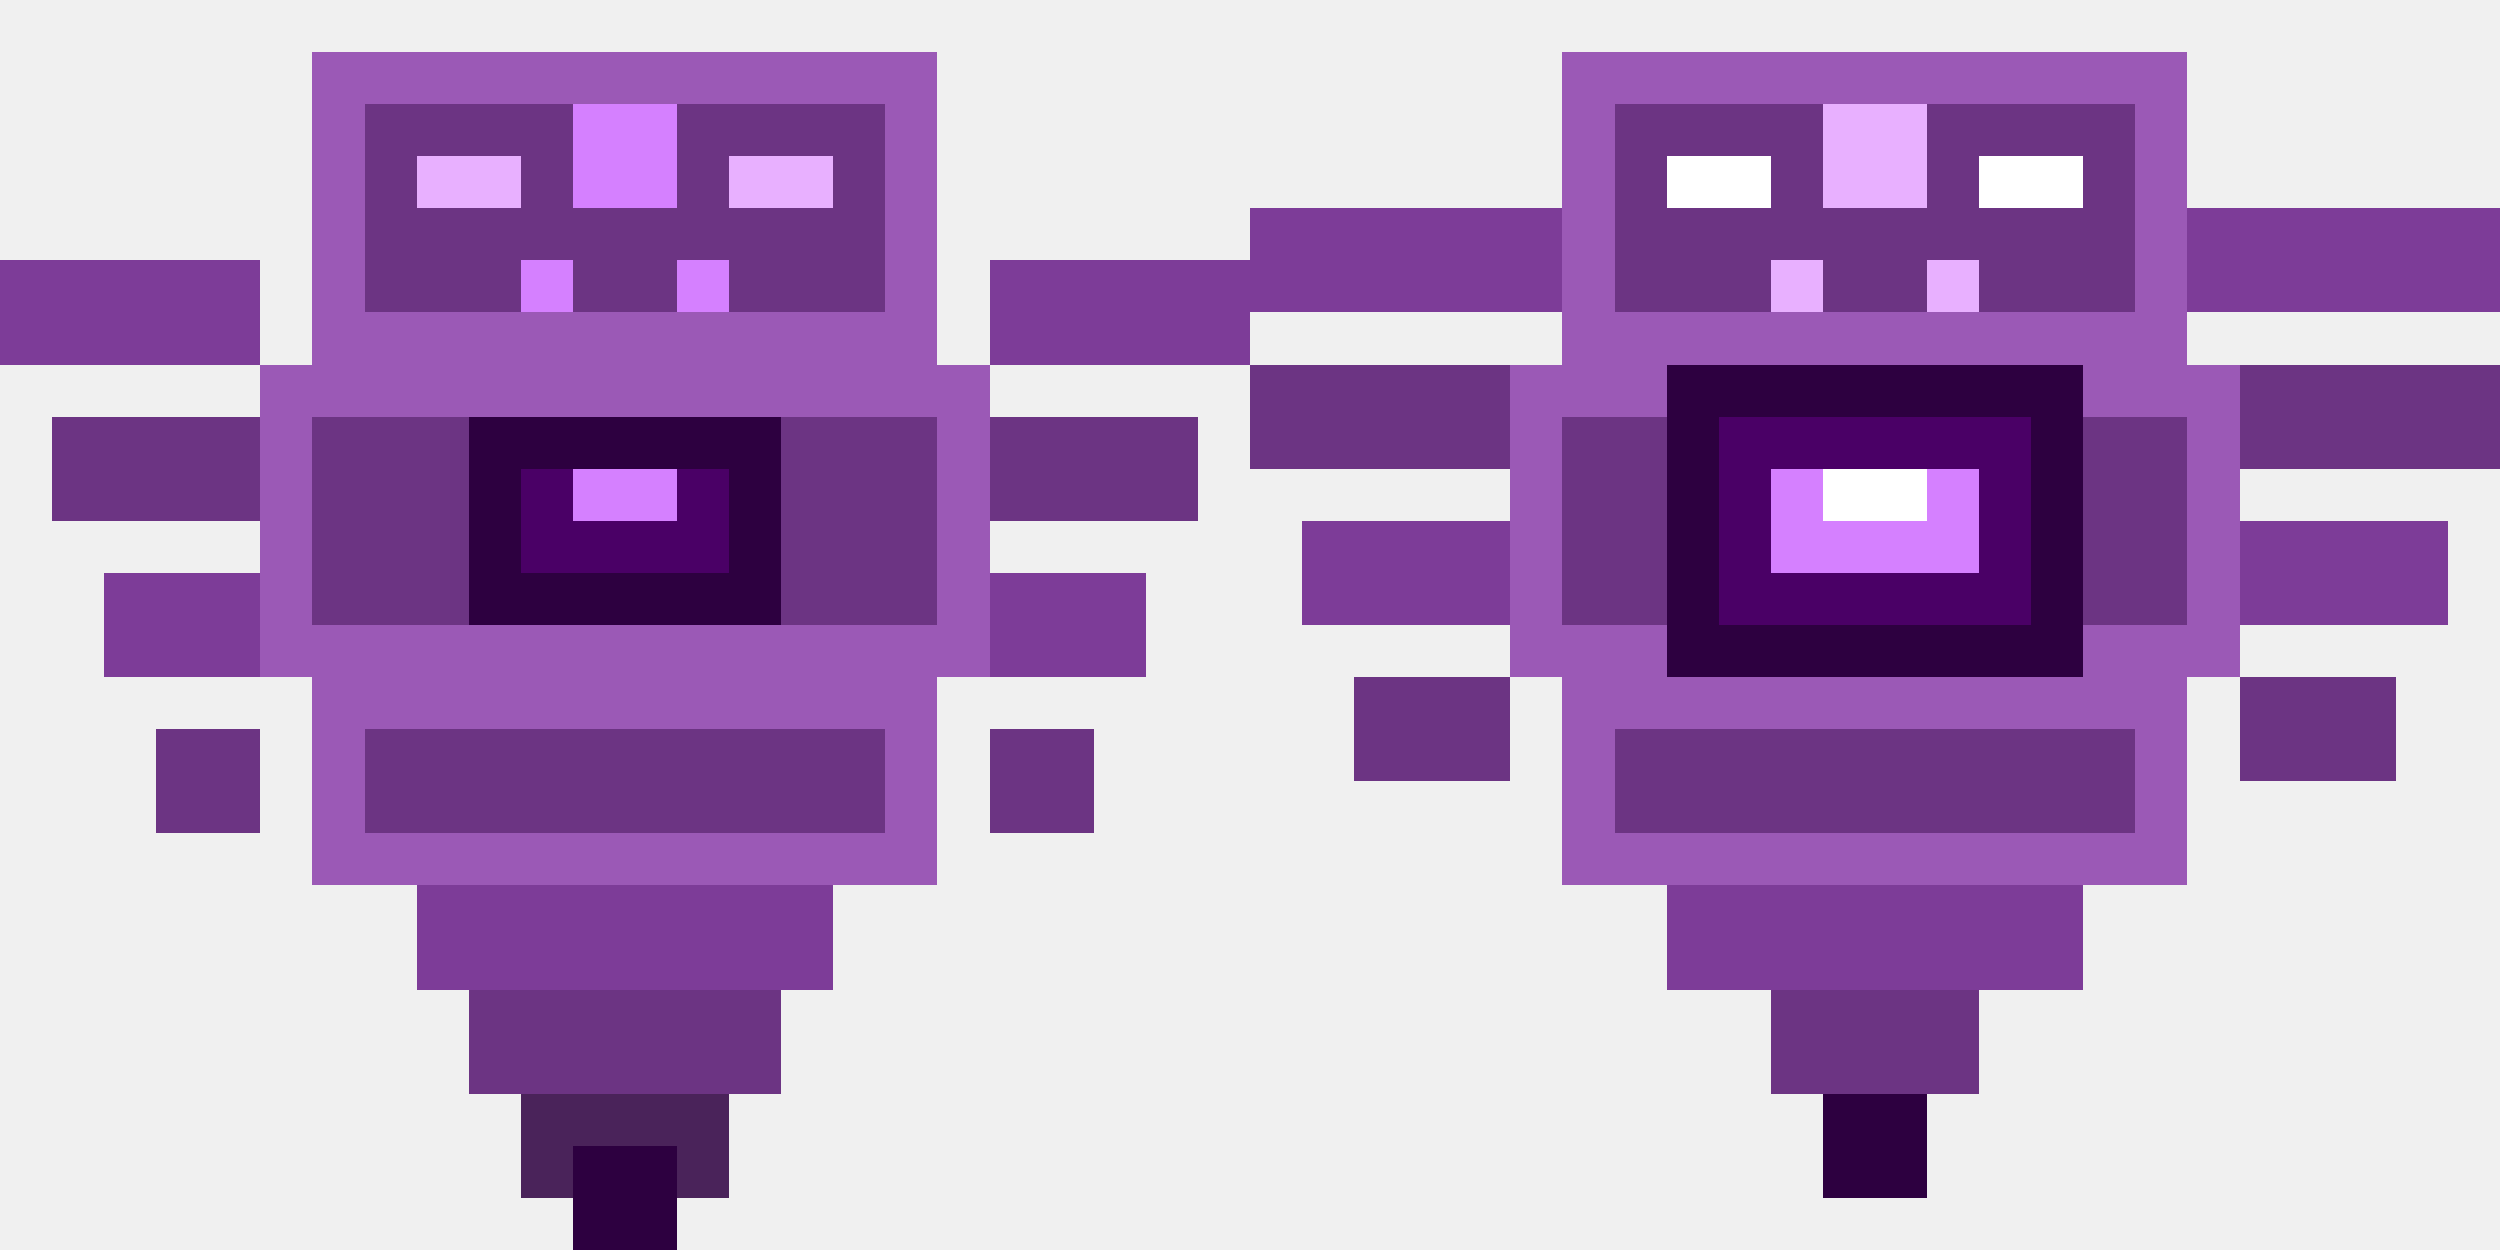
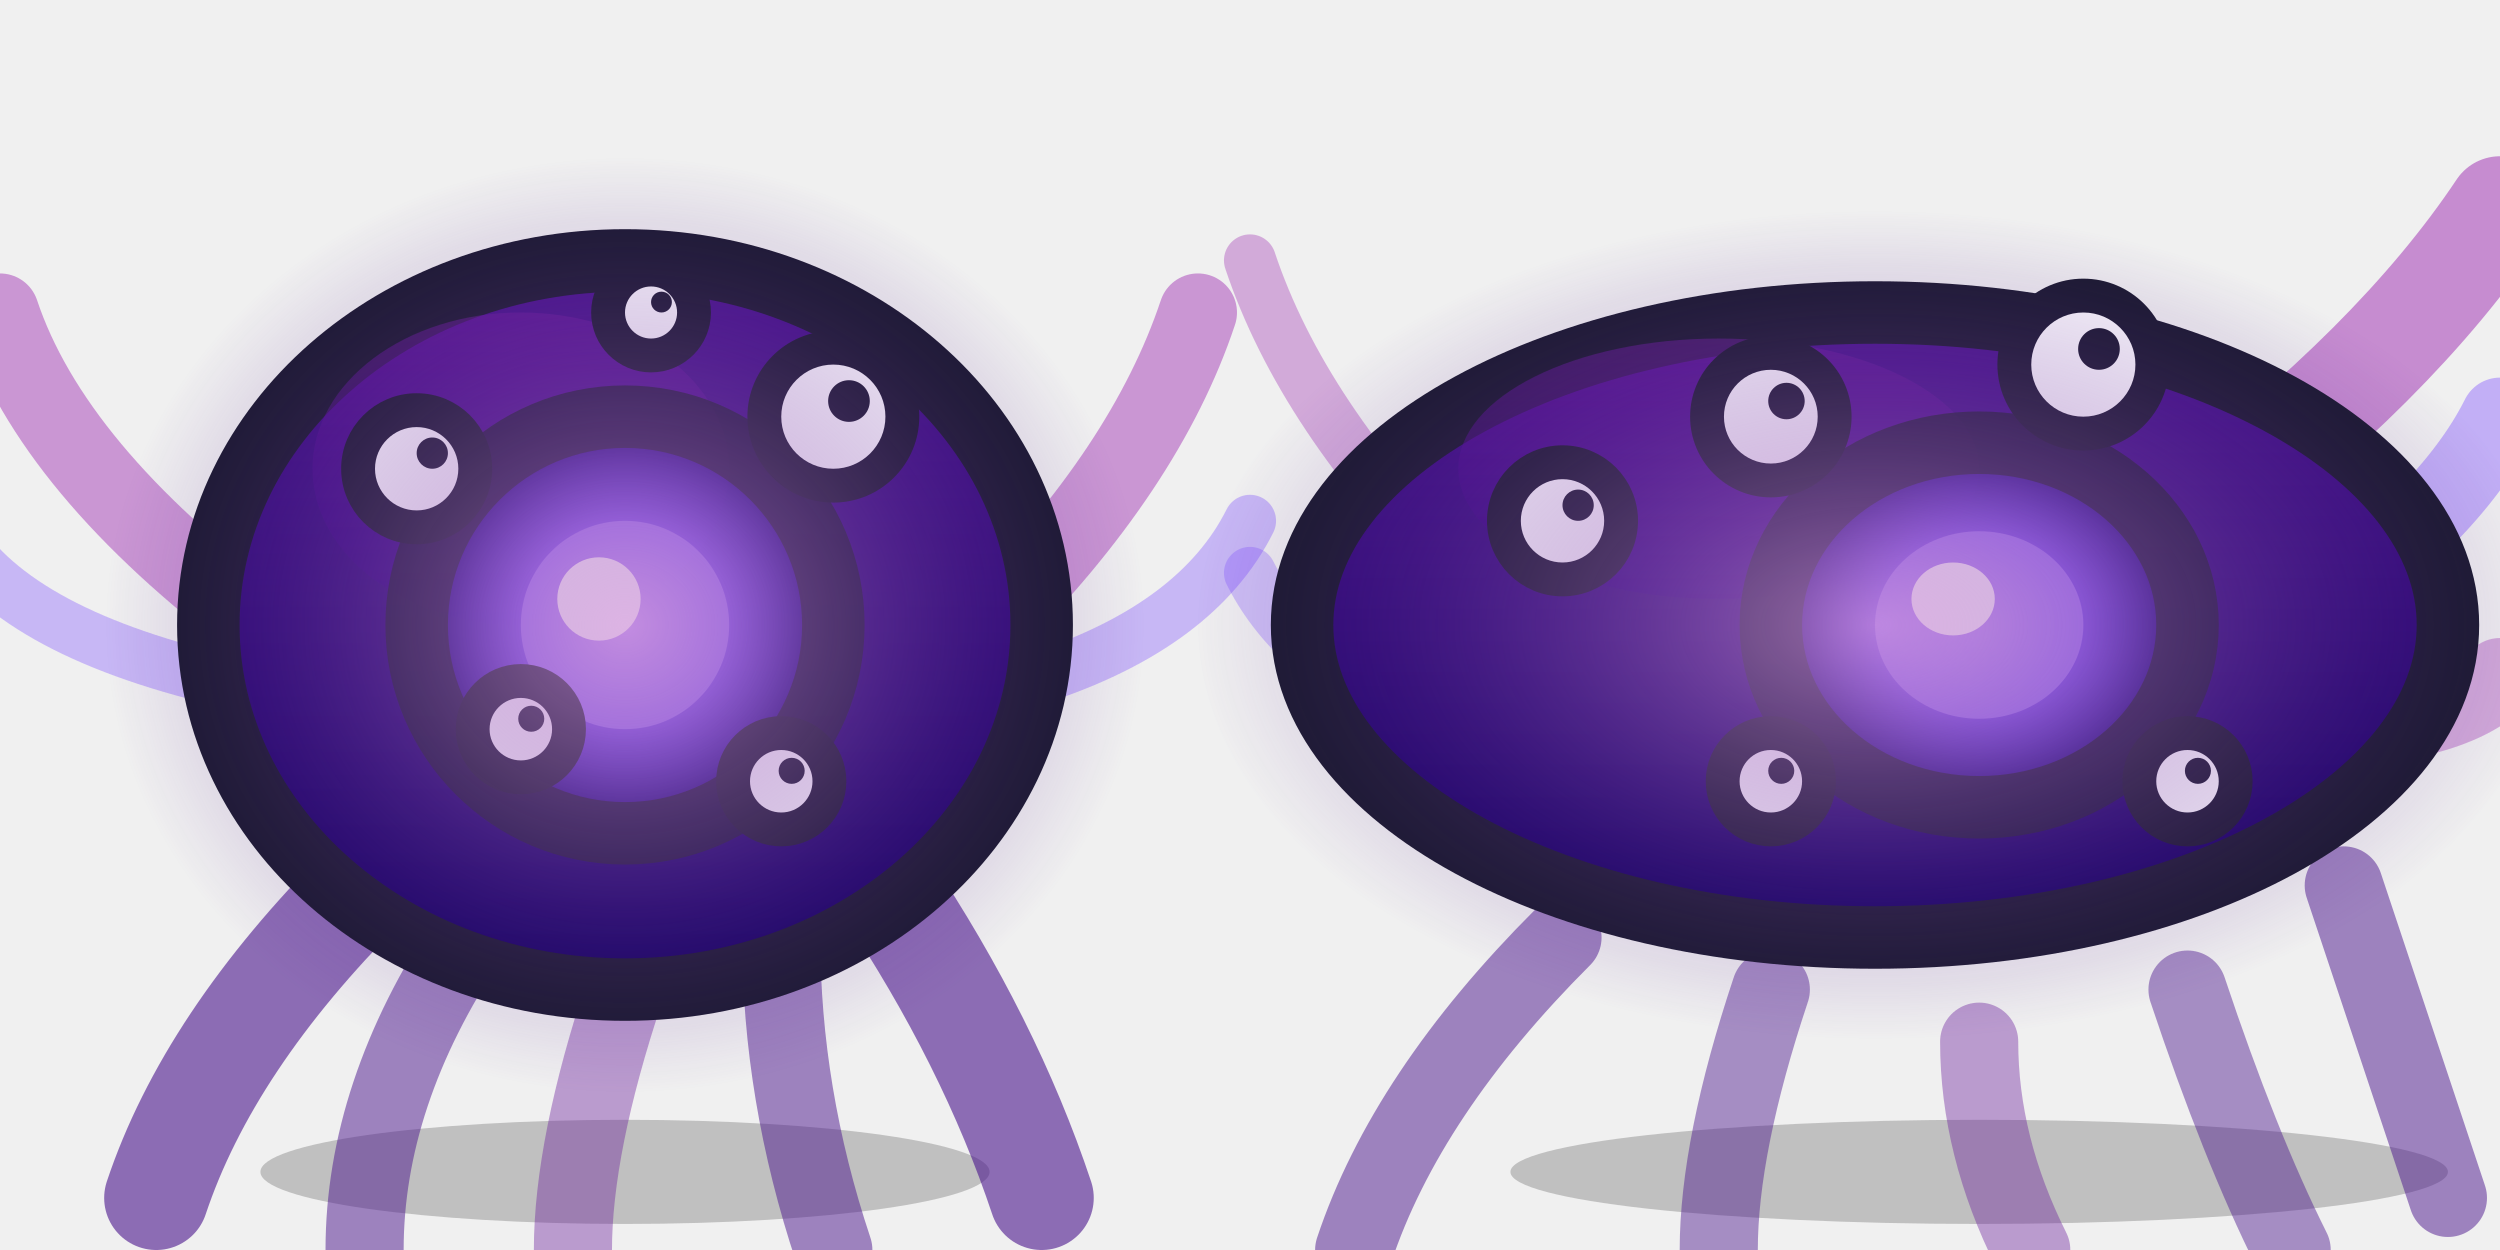
- <svg xmlns="http://www.w3.org/2000/svg" viewBox="0 0 48 24" width="48" height="24" shape-rendering="crispEdges">
-   <g>
-     <rect x="6" y="1" width="12" height="6" fill="#9b59b6" />
-     <rect x="7" y="2" width="10" height="4" fill="#6c3483" />
-     <rect x="8" y="3" width="2" height="1" fill="#e8b0ff" />
-     <rect x="11" y="2" width="2" height="2" fill="#d580ff" />
-     <rect x="14" y="3" width="2" height="1" fill="#e8b0ff" />
-     <rect x="10" y="5" width="1" height="1" fill="#d580ff" />
-     <rect x="13" y="5" width="1" height="1" fill="#d580ff" />
-     <rect x="5" y="7" width="14" height="6" fill="#9b59b6" />
-     <rect x="6" y="8" width="12" height="4" fill="#6c3483" />
-     <rect x="9" y="8" width="6" height="4" fill="#2d0040" />
-     <rect x="10" y="9" width="4" height="2" fill="#4a0066" />
-     <rect x="11" y="9" width="2" height="1" fill="#d580ff" />
-     <rect x="0" y="5" width="5" height="2" fill="#7d3c98" />
-     <rect x="19" y="5" width="5" height="2" fill="#7d3c98" />
-     <rect x="1" y="8" width="4" height="2" fill="#6c3483" />
-     <rect x="19" y="8" width="4" height="2" fill="#6c3483" />
-     <rect x="2" y="11" width="3" height="2" fill="#7d3c98" />
-     <rect x="19" y="11" width="3" height="2" fill="#7d3c98" />
-     <rect x="3" y="14" width="2" height="2" fill="#6c3483" />
-     <rect x="19" y="14" width="2" height="2" fill="#6c3483" />
-     <rect x="6" y="13" width="12" height="4" fill="#9b59b6" />
-     <rect x="7" y="14" width="10" height="2" fill="#6c3483" />
-     <rect x="8" y="17" width="8" height="2" fill="#7d3c98" />
-     <rect x="9" y="19" width="6" height="2" fill="#6c3483" />
-     <rect x="10" y="21" width="4" height="2" fill="#4a235a" />
-     <rect x="11" y="22" width="2" height="2" fill="#2d0040" />
+ <svg xmlns="http://www.w3.org/2000/svg" viewBox="0 0 48 24" width="48" height="24" shape-rendering="geometricPrecision">
+   <defs>
+     <linearGradient id="vw-body" x1="0" y1="0" x2="0" y2="1">
+       <stop offset="0%" stop-color="#4a148c" />
+       <stop offset="100%" stop-color="#12005e" />
+     </linearGradient>
+     <linearGradient id="vw-body-hi" x1="0" y1="0" x2="0" y2="1">
+       <stop offset="0%" stop-color="#6a1b9a" />
+       <stop offset="100%" stop-color="#2e0080" />
+     </linearGradient>
+     <radialGradient id="vw-core" cx="0.5" cy="0.5" r="0.5">
+       <stop offset="0%" stop-color="#b388ff" />
+       <stop offset="50%" stop-color="#7c4dff" />
+       <stop offset="100%" stop-color="#12005e" />
+     </radialGradient>
+     <radialGradient id="vw-wisp" cx="0.5" cy="0.5" r="0.5">
+       <stop offset="0%" stop-color="#ce93d8" stop-opacity="0.7" />
+       <stop offset="100%" stop-color="#4a148c" stop-opacity="0" />
+     </radialGradient>
+   </defs>
+   <g stroke="#1a1a2e" stroke-width="1.2" stroke-linejoin="round">
+     <ellipse cx="12" cy="22.5" rx="7" ry="1" fill="#000" opacity="0.2" stroke="none" />
+     <path d="M7,17 Q4,20 3,23" stroke="#4a148c" stroke-width="2" fill="none" stroke-linecap="round" opacity="0.6" />
+     <path d="M9,18 Q7,21 7,24" stroke="#4a148c" stroke-width="1.5" fill="none" stroke-linecap="round" opacity="0.5" />
+     <path d="M12,19 Q11,22 11,24" stroke="#6a1b9a" stroke-width="1.5" fill="none" stroke-linecap="round" opacity="0.4" />
+     <path d="M15,18 Q15,21 16,24" stroke="#4a148c" stroke-width="1.5" fill="none" stroke-linecap="round" opacity="0.5" />
+     <path d="M17,17 Q19,20 20,23" stroke="#4a148c" stroke-width="2" fill="none" stroke-linecap="round" opacity="0.6" />
+     <path d="M5,12 Q1,9 0,6" stroke="#9c27b0" stroke-width="1.5" fill="none" stroke-linecap="round" opacity="0.45" />
+     <path d="M4,13 Q0,12 -1,10" stroke="#7c4dff" stroke-width="1" fill="none" stroke-linecap="round" opacity="0.35" />
+     <path d="M19,12 Q22,9 23,6" stroke="#9c27b0" stroke-width="1.5" fill="none" stroke-linecap="round" opacity="0.45" />
+     <path d="M20,13 Q23,12 24,10" stroke="#7c4dff" stroke-width="1" fill="none" stroke-linecap="round" opacity="0.35" />
+     <ellipse cx="12" cy="12" rx="8" ry="7" fill="url(#vw-body)" />
+     <ellipse cx="10" cy="9" rx="4" ry="3" fill="url(#vw-body-hi)" opacity="0.5" stroke="none" />
+     <ellipse cx="12" cy="12" rx="4" ry="4" fill="url(#vw-core)" opacity="0.8" />
+     <ellipse cx="12" cy="12" rx="2" ry="2" fill="#b388ff" opacity="0.6" stroke="none" />
+     <ellipse cx="11.5" cy="11.5" rx="0.8" ry="0.8" fill="#fff" stroke="none" />
+     <circle cx="8" cy="9" r="1.2" fill="#1a1a2e" stroke="#1a1a2e" stroke-width="0.5" />
+     <circle cx="8" cy="9" r="0.8" fill="#fff" stroke="none" />
+     <circle cx="8.3" cy="8.7" r="0.3" fill="#1a1a2e" stroke="none" />
+     <circle cx="16" cy="8" r="1.4" fill="#1a1a2e" stroke="#1a1a2e" stroke-width="0.5" />
+     <circle cx="16" cy="8" r="1" fill="#fff" stroke="none" />
+     <circle cx="16.3" cy="7.7" r="0.4" fill="#1a1a2e" stroke="none" />
+     <circle cx="10" cy="14" r="1" fill="#1a1a2e" stroke="#1a1a2e" stroke-width="0.5" />
+     <circle cx="10" cy="14" r="0.6" fill="#fff" stroke="none" />
+     <circle cx="10.2" cy="13.8" r="0.25" fill="#1a1a2e" stroke="none" />
+     <circle cx="15" cy="15" r="1" fill="#1a1a2e" stroke="#1a1a2e" stroke-width="0.5" />
+     <circle cx="15" cy="15" r="0.6" fill="#fff" stroke="none" />
+     <circle cx="15.2" cy="14.8" r="0.25" fill="#1a1a2e" stroke="none" />
+     <circle cx="12.5" cy="6" r="0.9" fill="#1a1a2e" stroke="#1a1a2e" stroke-width="0.5" />
+     <circle cx="12.5" cy="6" r="0.5" fill="#fff" stroke="none" />
+     <circle cx="12.7" cy="5.8" r="0.2" fill="#1a1a2e" stroke="none" />
+     <ellipse cx="12" cy="12" rx="10" ry="9" fill="url(#vw-wisp)" stroke="none" />
  </g>
-   <g transform="translate(24,0)">
-     <rect x="6" y="1" width="12" height="6" fill="#9b59b6" />
-     <rect x="7" y="2" width="10" height="4" fill="#6c3483" />
-     <rect x="8" y="3" width="2" height="1" fill="#fff" />
-     <rect x="11" y="2" width="2" height="2" fill="#e8b0ff" />
-     <rect x="14" y="3" width="2" height="1" fill="#fff" />
-     <rect x="10" y="5" width="1" height="1" fill="#e8b0ff" />
-     <rect x="13" y="5" width="1" height="1" fill="#e8b0ff" />
-     <rect x="5" y="7" width="14" height="6" fill="#9b59b6" />
-     <rect x="6" y="8" width="12" height="4" fill="#6c3483" />
-     <rect x="8" y="7" width="8" height="6" fill="#2d0040" />
-     <rect x="9" y="8" width="6" height="4" fill="#4a0066" />
-     <rect x="10" y="9" width="4" height="2" fill="#d580ff" />
-     <rect x="11" y="9" width="2" height="1" fill="#fff" />
-     <rect x="0" y="4" width="6" height="2" fill="#7d3c98" />
-     <rect x="18" y="4" width="6" height="2" fill="#7d3c98" />
-     <rect x="0" y="7" width="5" height="2" fill="#6c3483" />
-     <rect x="19" y="7" width="5" height="2" fill="#6c3483" />
-     <rect x="1" y="10" width="4" height="2" fill="#7d3c98" />
-     <rect x="19" y="10" width="4" height="2" fill="#7d3c98" />
-     <rect x="2" y="13" width="3" height="2" fill="#6c3483" />
-     <rect x="19" y="13" width="3" height="2" fill="#6c3483" />
-     <rect x="6" y="13" width="12" height="4" fill="#9b59b6" />
-     <rect x="7" y="14" width="10" height="2" fill="#6c3483" />
-     <rect x="8" y="17" width="8" height="2" fill="#7d3c98" />
-     <rect x="10" y="19" width="4" height="2" fill="#6c3483" />
-     <rect x="11" y="21" width="2" height="2" fill="#2d0040" />
+   <g transform="translate(24,0)" stroke="#1a1a2e" stroke-width="1.2" stroke-linejoin="round">
+     <ellipse cx="14" cy="22.5" rx="9" ry="1" fill="#000" opacity="0.2" stroke="none" />
+     <path d="M6,18 Q3,21 2,24" stroke="#4a148c" stroke-width="1.5" fill="none" stroke-linecap="round" opacity="0.5" />
+     <path d="M10,19 Q9,22 9,24" stroke="#4a148c" stroke-width="1.5" fill="none" stroke-linecap="round" opacity="0.45" />
+     <path d="M14,20 Q14,22 15,24" stroke="#6a1b9a" stroke-width="1.5" fill="none" stroke-linecap="round" opacity="0.4" />
+     <path d="M18,19 Q19,22 20,24" stroke="#4a148c" stroke-width="1.5" fill="none" stroke-linecap="round" opacity="0.45" />
+     <path d="M21,17 Q22,20 23,23" stroke="#4a148c" stroke-width="1.5" fill="none" stroke-linecap="round" opacity="0.5" />
+     <path d="M18,10 Q22,7 24,4" stroke="#9c27b0" stroke-width="2" fill="none" stroke-linecap="round" opacity="0.5" />
+     <path d="M20,12 Q23,10 24,8" stroke="#7c4dff" stroke-width="1.5" fill="none" stroke-linecap="round" opacity="0.4" />
+     <path d="M20,14 Q23,14 24,13" stroke="#9c27b0" stroke-width="1.5" fill="none" stroke-linecap="round" opacity="0.35" />
+     <path d="M4,11 Q1,8 0,5" stroke="#9c27b0" stroke-width="1" fill="none" stroke-linecap="round" opacity="0.35" />
+     <path d="M4,14 Q1,13 0,11" stroke="#7c4dff" stroke-width="1" fill="none" stroke-linecap="round" opacity="0.3" />
+     <ellipse cx="12" cy="12" rx="11" ry="6" fill="url(#vw-body)" />
+     <ellipse cx="9" cy="9" rx="5" ry="2.5" fill="url(#vw-body-hi)" opacity="0.5" stroke="none" />
+     <ellipse cx="14" cy="12" rx="4" ry="3.5" fill="url(#vw-core)" opacity="0.8" />
+     <ellipse cx="14" cy="12" rx="2" ry="1.8" fill="#b388ff" opacity="0.6" stroke="none" />
+     <ellipse cx="13.5" cy="11.5" rx="0.8" ry="0.7" fill="#fff" stroke="none" />
+     <circle cx="6" cy="10" r="1.2" fill="#1a1a2e" stroke="#1a1a2e" stroke-width="0.5" />
+     <circle cx="6" cy="10" r="0.8" fill="#fff" stroke="none" />
+     <circle cx="6.3" cy="9.7" r="0.3" fill="#1a1a2e" stroke="none" />
+     <circle cx="10" cy="8" r="1.3" fill="#1a1a2e" stroke="#1a1a2e" stroke-width="0.5" />
+     <circle cx="10" cy="8" r="0.9" fill="#fff" stroke="none" />
+     <circle cx="10.3" cy="7.7" r="0.35" fill="#1a1a2e" stroke="none" />
+     <circle cx="16" cy="7" r="1.4" fill="#1a1a2e" stroke="#1a1a2e" stroke-width="0.5" />
+     <circle cx="16" cy="7" r="1" fill="#fff" stroke="none" />
+     <circle cx="16.3" cy="6.7" r="0.4" fill="#1a1a2e" stroke="none" />
+     <circle cx="10" cy="15" r="1" fill="#1a1a2e" stroke="#1a1a2e" stroke-width="0.5" />
+     <circle cx="10" cy="15" r="0.6" fill="#fff" stroke="none" />
+     <circle cx="10.2" cy="14.8" r="0.25" fill="#1a1a2e" stroke="none" />
+     <circle cx="18" cy="15" r="1" fill="#1a1a2e" stroke="#1a1a2e" stroke-width="0.5" />
+     <circle cx="18" cy="15" r="0.6" fill="#fff" stroke="none" />
+     <circle cx="18.2" cy="14.8" r="0.25" fill="#1a1a2e" stroke="none" />
+     <ellipse cx="12" cy="12" rx="13" ry="8" fill="url(#vw-wisp)" stroke="none" />
  </g>
</svg>
